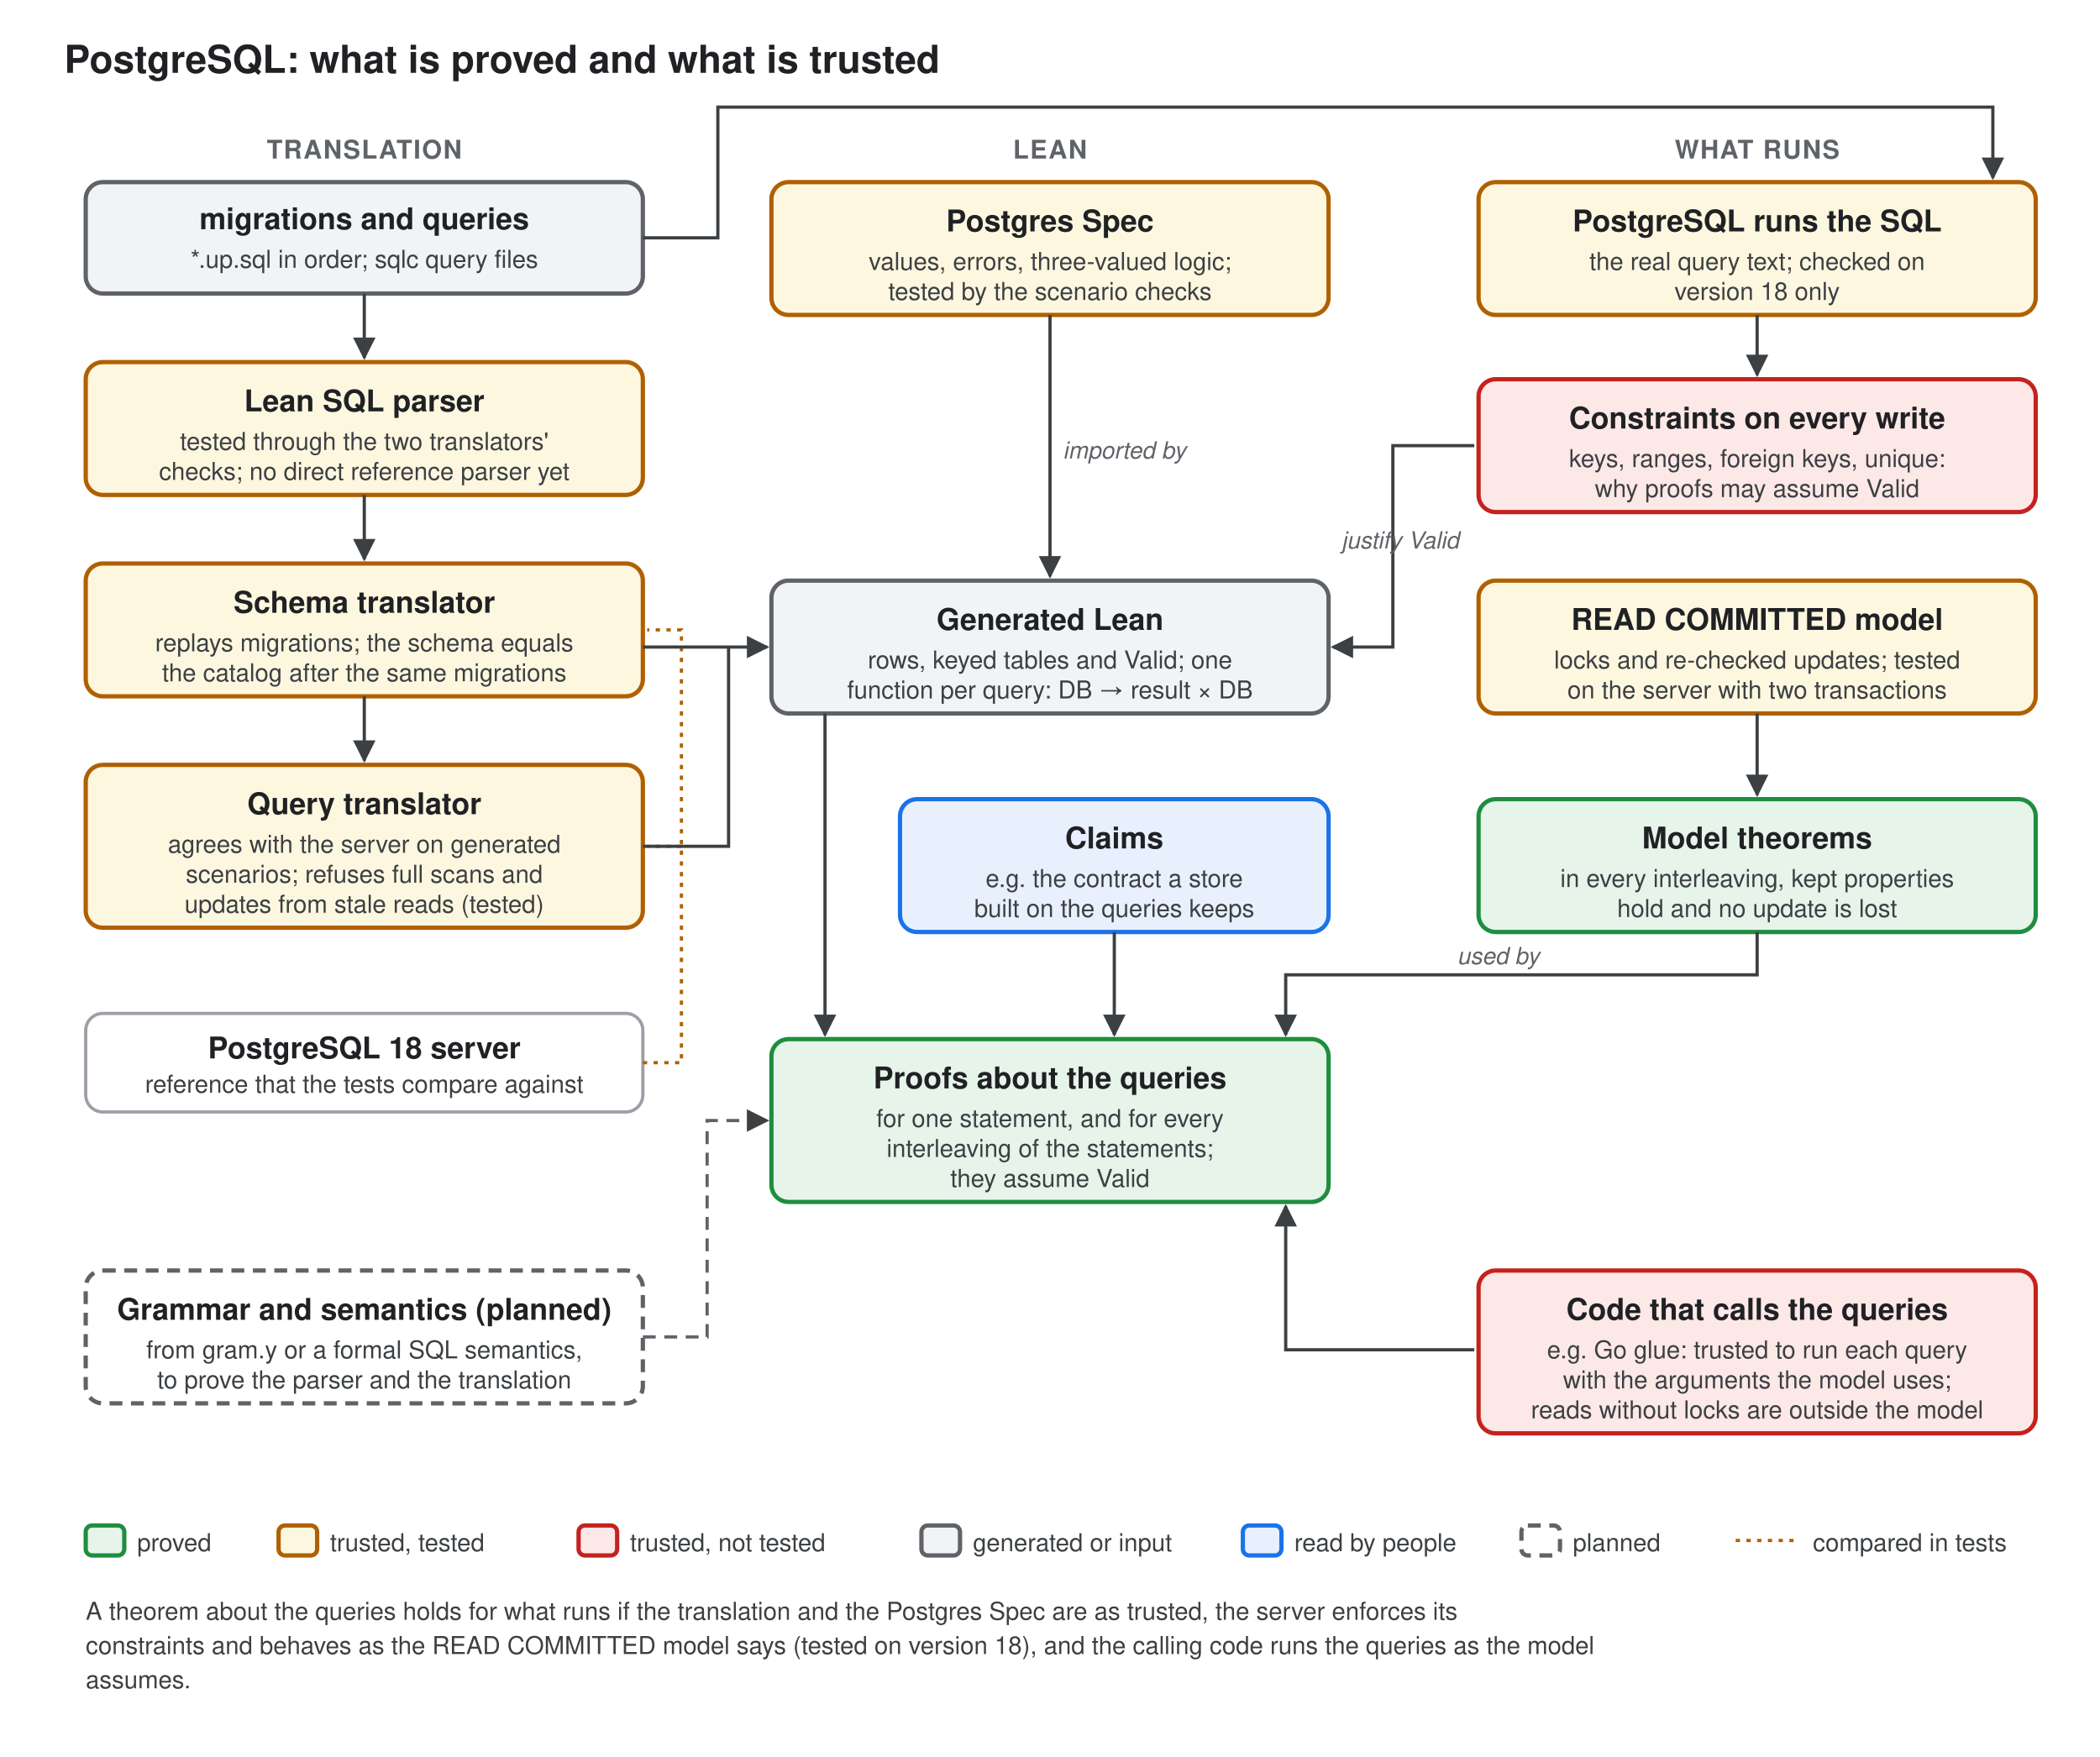
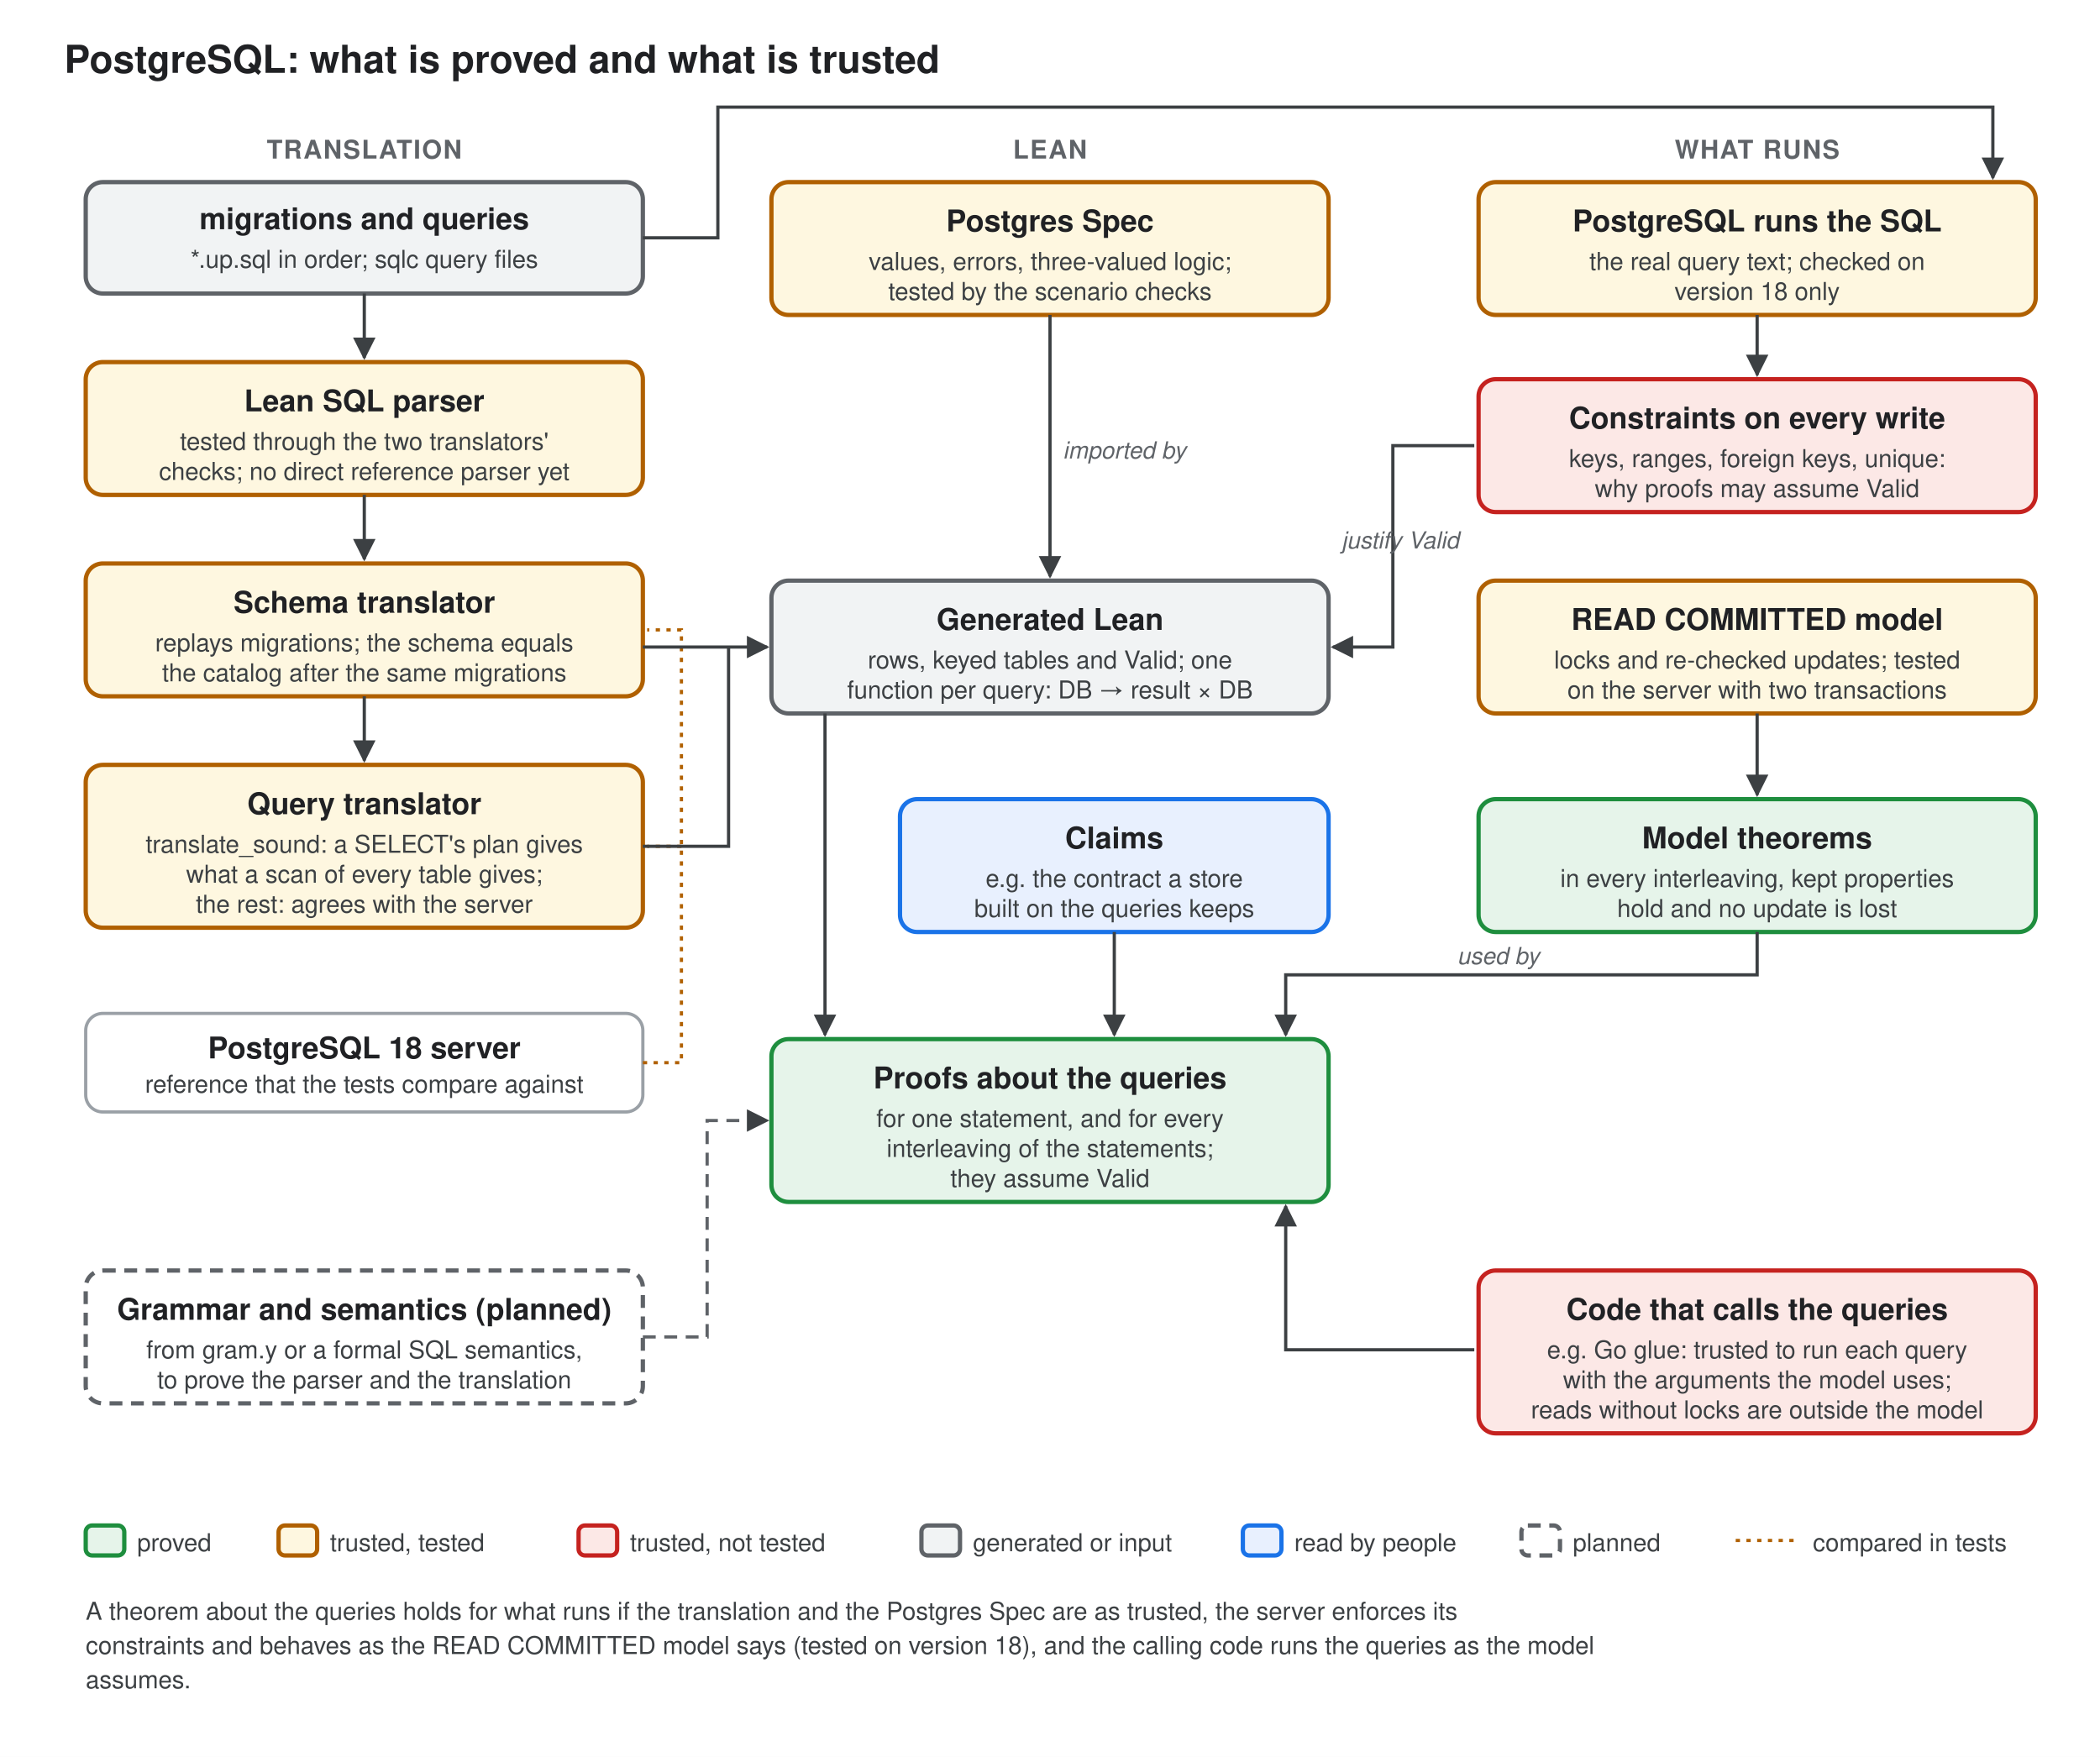
<svg xmlns="http://www.w3.org/2000/svg" width="980" height="820" viewBox="0 0 980 820" font-family="system-ui, -apple-system, 'Segoe UI', Helvetica, Arial, sans-serif" role="img" aria-labelledby="title desc">
  <defs>
    <marker id="arrow" viewBox="0 0 10 10" refX="9" refY="5" markerWidth="7" markerHeight="7" orient="auto-start-reverse">
      <path d="M0,0 L10,5 L0,10 z" fill="#3c4043" />
    </marker>
    <style>
      .title { font-size: 18px; font-weight: 700; fill: #202124; }
      .head { font-size: 12px; font-weight: 700; fill: #5f6368; letter-spacing: 0.05em; }
      .name { font-size: 14px; font-weight: 700; fill: #202124; }
      .sub { font-size: 11.5px; fill: #3c4043; }
      .edge { font-size: 11px; fill: #5f6368; font-style: italic; }
      .line { stroke: #3c4043; stroke-width: 1.5; fill: none; }
      .dash { stroke: #5f6368; stroke-width: 1.5; fill: none; stroke-dasharray: 6 4; }
      .check { stroke: #b06000; stroke-width: 1.5; fill: none; stroke-dasharray: 2 3; }
      .proved { fill: #e6f4ea; stroke: #1e8e3e; stroke-width: 2; }
      .tested { fill: #fef7e0; stroke: #b06000; stroke-width: 2; }
      .untested { fill: #fce8e6; stroke: #c5221f; stroke-width: 2; }
      .generated { fill: #f1f3f4; stroke: #5f6368; stroke-width: 2; }
      .human { fill: #e8f0fe; stroke: #1a73e8; stroke-width: 2; }
      .planned { fill: #ffffff; stroke: #5f6368; stroke-width: 2; stroke-dasharray: 6 4; }
      .ref { fill: #ffffff; stroke: #9aa0a6; stroke-width: 1.5; }
    </style>
  </defs>
  <rect width="980" height="820" fill="#ffffff" />
  <text x="30" y="34" class="title">PostgreSQL: what is proved and what is trusted</text>
  <text x="170" y="74" text-anchor="middle" class="head">TRANSLATION</text>
  <text x="490" y="74" text-anchor="middle" class="head">LEAN</text>
  <text x="820" y="74" text-anchor="middle" class="head">WHAT RUNS</text>
  <rect x="40" y="85" width="260" height="52" rx="8" class="generated" />
  <text x="170" y="107" text-anchor="middle" class="name">migrations and queries</text>
  <text x="170" y="125" text-anchor="middle" class="sub">*.up.sql in order; sqlc query files</text>
  <path d="M170,137 V167" class="line" marker-end="url(#arrow)" />
  <rect x="40" y="169" width="260" height="62" rx="8" class="tested" />
  <text x="170" y="192" text-anchor="middle" class="name">Lean SQL parser</text>
  <text x="170" y="210" text-anchor="middle" class="sub">tested through the two translators'</text>
  <text x="170" y="224" text-anchor="middle" class="sub">checks; no direct reference parser yet</text>
  <path d="M170,231 V261" class="line" marker-end="url(#arrow)" />
  <rect x="40" y="263" width="260" height="62" rx="8" class="tested" />
  <text x="170" y="286" text-anchor="middle" class="name">Schema translator</text>
  <text x="170" y="304" text-anchor="middle" class="sub">replays migrations; the schema equals</text>
  <text x="170" y="318" text-anchor="middle" class="sub">the catalog after the same migrations</text>
  <path d="M170,325 V355" class="line" marker-end="url(#arrow)" />
  <rect x="40" y="357" width="260" height="76" rx="8" class="tested" />
  <text x="170" y="380" text-anchor="middle" class="name">Query translator</text>
-   <text x="170" y="398" text-anchor="middle" class="sub">agrees with the server on generated</text>
-   <text x="170" y="412" text-anchor="middle" class="sub">scenarios; refuses full scans and</text>
-   <text x="170" y="426" text-anchor="middle" class="sub">updates from stale reads (tested)</text>
+   <text x="170" y="398" text-anchor="middle" class="sub">translate_sound: a SELECT's plan gives</text>
+   <text x="170" y="412" text-anchor="middle" class="sub">what a scan of every table gives;</text>
+   <text x="170" y="426" text-anchor="middle" class="sub">the rest: agrees with the server</text>
  <rect x="40" y="473" width="260" height="46" rx="8" class="ref" />
  <text x="170" y="494" text-anchor="middle" class="name">PostgreSQL 18 server</text>
  <text x="170" y="510" text-anchor="middle" class="sub">reference that the tests compare against</text>
  <path d="M300,496 H318 V294 H302" class="check" />
  <path d="M318,395 H302" class="check" />
  <rect x="360" y="85" width="260" height="62" rx="8" class="tested" />
  <text x="490" y="108" text-anchor="middle" class="name">Postgres Spec</text>
  <text x="490" y="126" text-anchor="middle" class="sub">values, errors, three-valued logic;</text>
  <text x="490" y="140" text-anchor="middle" class="sub">tested by the scenario checks</text>
  <path d="M300,302 H358" class="line" marker-end="url(#arrow)" />
  <path d="M300,395 H340 V302" class="line" />
  <path d="M490,147 V269" class="line" marker-end="url(#arrow)" />
  <text x="496" y="214" class="edge">imported by</text>
  <rect x="360" y="271" width="260" height="62" rx="8" class="generated" />
  <text x="490" y="294" text-anchor="middle" class="name">Generated Lean</text>
  <text x="490" y="312" text-anchor="middle" class="sub">rows, keyed tables and Valid; one</text>
  <text x="490" y="326" text-anchor="middle" class="sub">function per query: DB → result × DB</text>
  <rect x="690" y="271" width="260" height="62" rx="8" class="tested" />
  <text x="820" y="294" text-anchor="middle" class="name">READ COMMITTED model</text>
  <text x="820" y="312" text-anchor="middle" class="sub">locks and re-checked updates; tested</text>
  <text x="820" y="326" text-anchor="middle" class="sub">on the server with two transactions</text>
  <path d="M820,333 V371" class="line" marker-end="url(#arrow)" />
  <rect x="690" y="373" width="260" height="62" rx="8" class="proved" />
  <text x="820" y="396" text-anchor="middle" class="name">Model theorems</text>
  <text x="820" y="414" text-anchor="middle" class="sub">in every interleaving, kept properties</text>
  <text x="820" y="428" text-anchor="middle" class="sub">hold and no update is lost</text>
  <rect x="420" y="373" width="200" height="62" rx="8" class="human" />
  <text x="520" y="396" text-anchor="middle" class="name">Claims</text>
  <text x="520" y="414" text-anchor="middle" class="sub">e.g. the contract a store</text>
  <text x="520" y="428" text-anchor="middle" class="sub">built on the queries keeps</text>
  <path d="M385,333 V483" class="line" marker-end="url(#arrow)" />
  <path d="M520,435 V483" class="line" marker-end="url(#arrow)" />
  <path d="M820,435 V455 H600 V483" class="line" marker-end="url(#arrow)" />
  <text x="680" y="450" class="edge">used by</text>
  <rect x="360" y="485" width="260" height="76" rx="8" class="proved" />
  <text x="490" y="508" text-anchor="middle" class="name">Proofs about the queries</text>
  <text x="490" y="526" text-anchor="middle" class="sub">for one statement, and for every</text>
  <text x="490" y="540" text-anchor="middle" class="sub">interleaving of the statements;</text>
  <text x="490" y="554" text-anchor="middle" class="sub">they assume Valid</text>
  <rect x="40" y="593" width="260" height="62" rx="8" class="planned" />
  <text x="170" y="616" text-anchor="middle" class="name">Grammar and semantics (planned)</text>
  <text x="170" y="634" text-anchor="middle" class="sub">from gram.y or a formal SQL semantics,</text>
  <text x="170" y="648" text-anchor="middle" class="sub">to prove the parser and the translation</text>
  <path d="M300,624 H330 V523 H358" class="dash" marker-end="url(#arrow)" />
  <rect x="690" y="85" width="260" height="62" rx="8" class="tested" />
  <text x="820" y="108" text-anchor="middle" class="name">PostgreSQL runs the SQL</text>
  <text x="820" y="126" text-anchor="middle" class="sub">the real query text; checked on</text>
  <text x="820" y="140" text-anchor="middle" class="sub">version 18 only</text>
  <path d="M300,111 H335 V50 H930 V83" class="line" marker-end="url(#arrow)" />
  <path d="M820,147 V175" class="line" marker-end="url(#arrow)" />
  <rect x="690" y="177" width="260" height="62" rx="8" class="untested" />
  <text x="820" y="200" text-anchor="middle" class="name">Constraints on every write</text>
  <text x="820" y="218" text-anchor="middle" class="sub">keys, ranges, foreign keys, unique:</text>
  <text x="820" y="232" text-anchor="middle" class="sub">why proofs may assume Valid</text>
  <path d="M688,208 H650 V302 H622" class="line" marker-end="url(#arrow)" />
  <text x="626" y="256" class="edge">justify Valid</text>
  <rect x="690" y="593" width="260" height="76" rx="8" class="untested" />
  <text x="820" y="616" text-anchor="middle" class="name">Code that calls the queries</text>
  <text x="820" y="634" text-anchor="middle" class="sub">e.g. Go glue: trusted to run each query</text>
  <text x="820" y="648" text-anchor="middle" class="sub">with the arguments the model uses;</text>
  <text x="820" y="662" text-anchor="middle" class="sub">reads without locks are outside the model</text>
  <path d="M688,630 H600 V563" class="line" marker-end="url(#arrow)" />
  <g transform="translate(40,712)">
    <rect x="0" y="0" width="18" height="14" rx="3" class="proved" />
    <text x="24" y="12" class="sub">proved</text>
    <rect x="90" y="0" width="18" height="14" rx="3" class="tested" />
    <text x="114" y="12" class="sub">trusted, tested</text>
    <rect x="230" y="0" width="18" height="14" rx="3" class="untested" />
    <text x="254" y="12" class="sub">trusted, not tested</text>
    <rect x="390" y="0" width="18" height="14" rx="3" class="generated" />
    <text x="414" y="12" class="sub">generated or input</text>
    <rect x="540" y="0" width="18" height="14" rx="3" class="human" />
    <text x="564" y="12" class="sub">read by people</text>
    <rect x="670" y="0" width="18" height="14" rx="3" class="planned" />
    <text x="694" y="12" class="sub">planned</text>
    <path d="M770,7 H800" class="check" />
    <text x="806" y="12" class="sub">compared in tests</text>
  </g>
  <text x="40" y="756" class="sub">A theorem about the queries holds for what runs if the translation and the Postgres Spec are as trusted, the server enforces its</text>
  <text x="40" y="772" class="sub">constraints and behaves as the READ COMMITTED model says (tested on version 18), and the calling code runs the queries as the model</text>
  <text x="40" y="788" class="sub">assumes.</text>
</svg>
